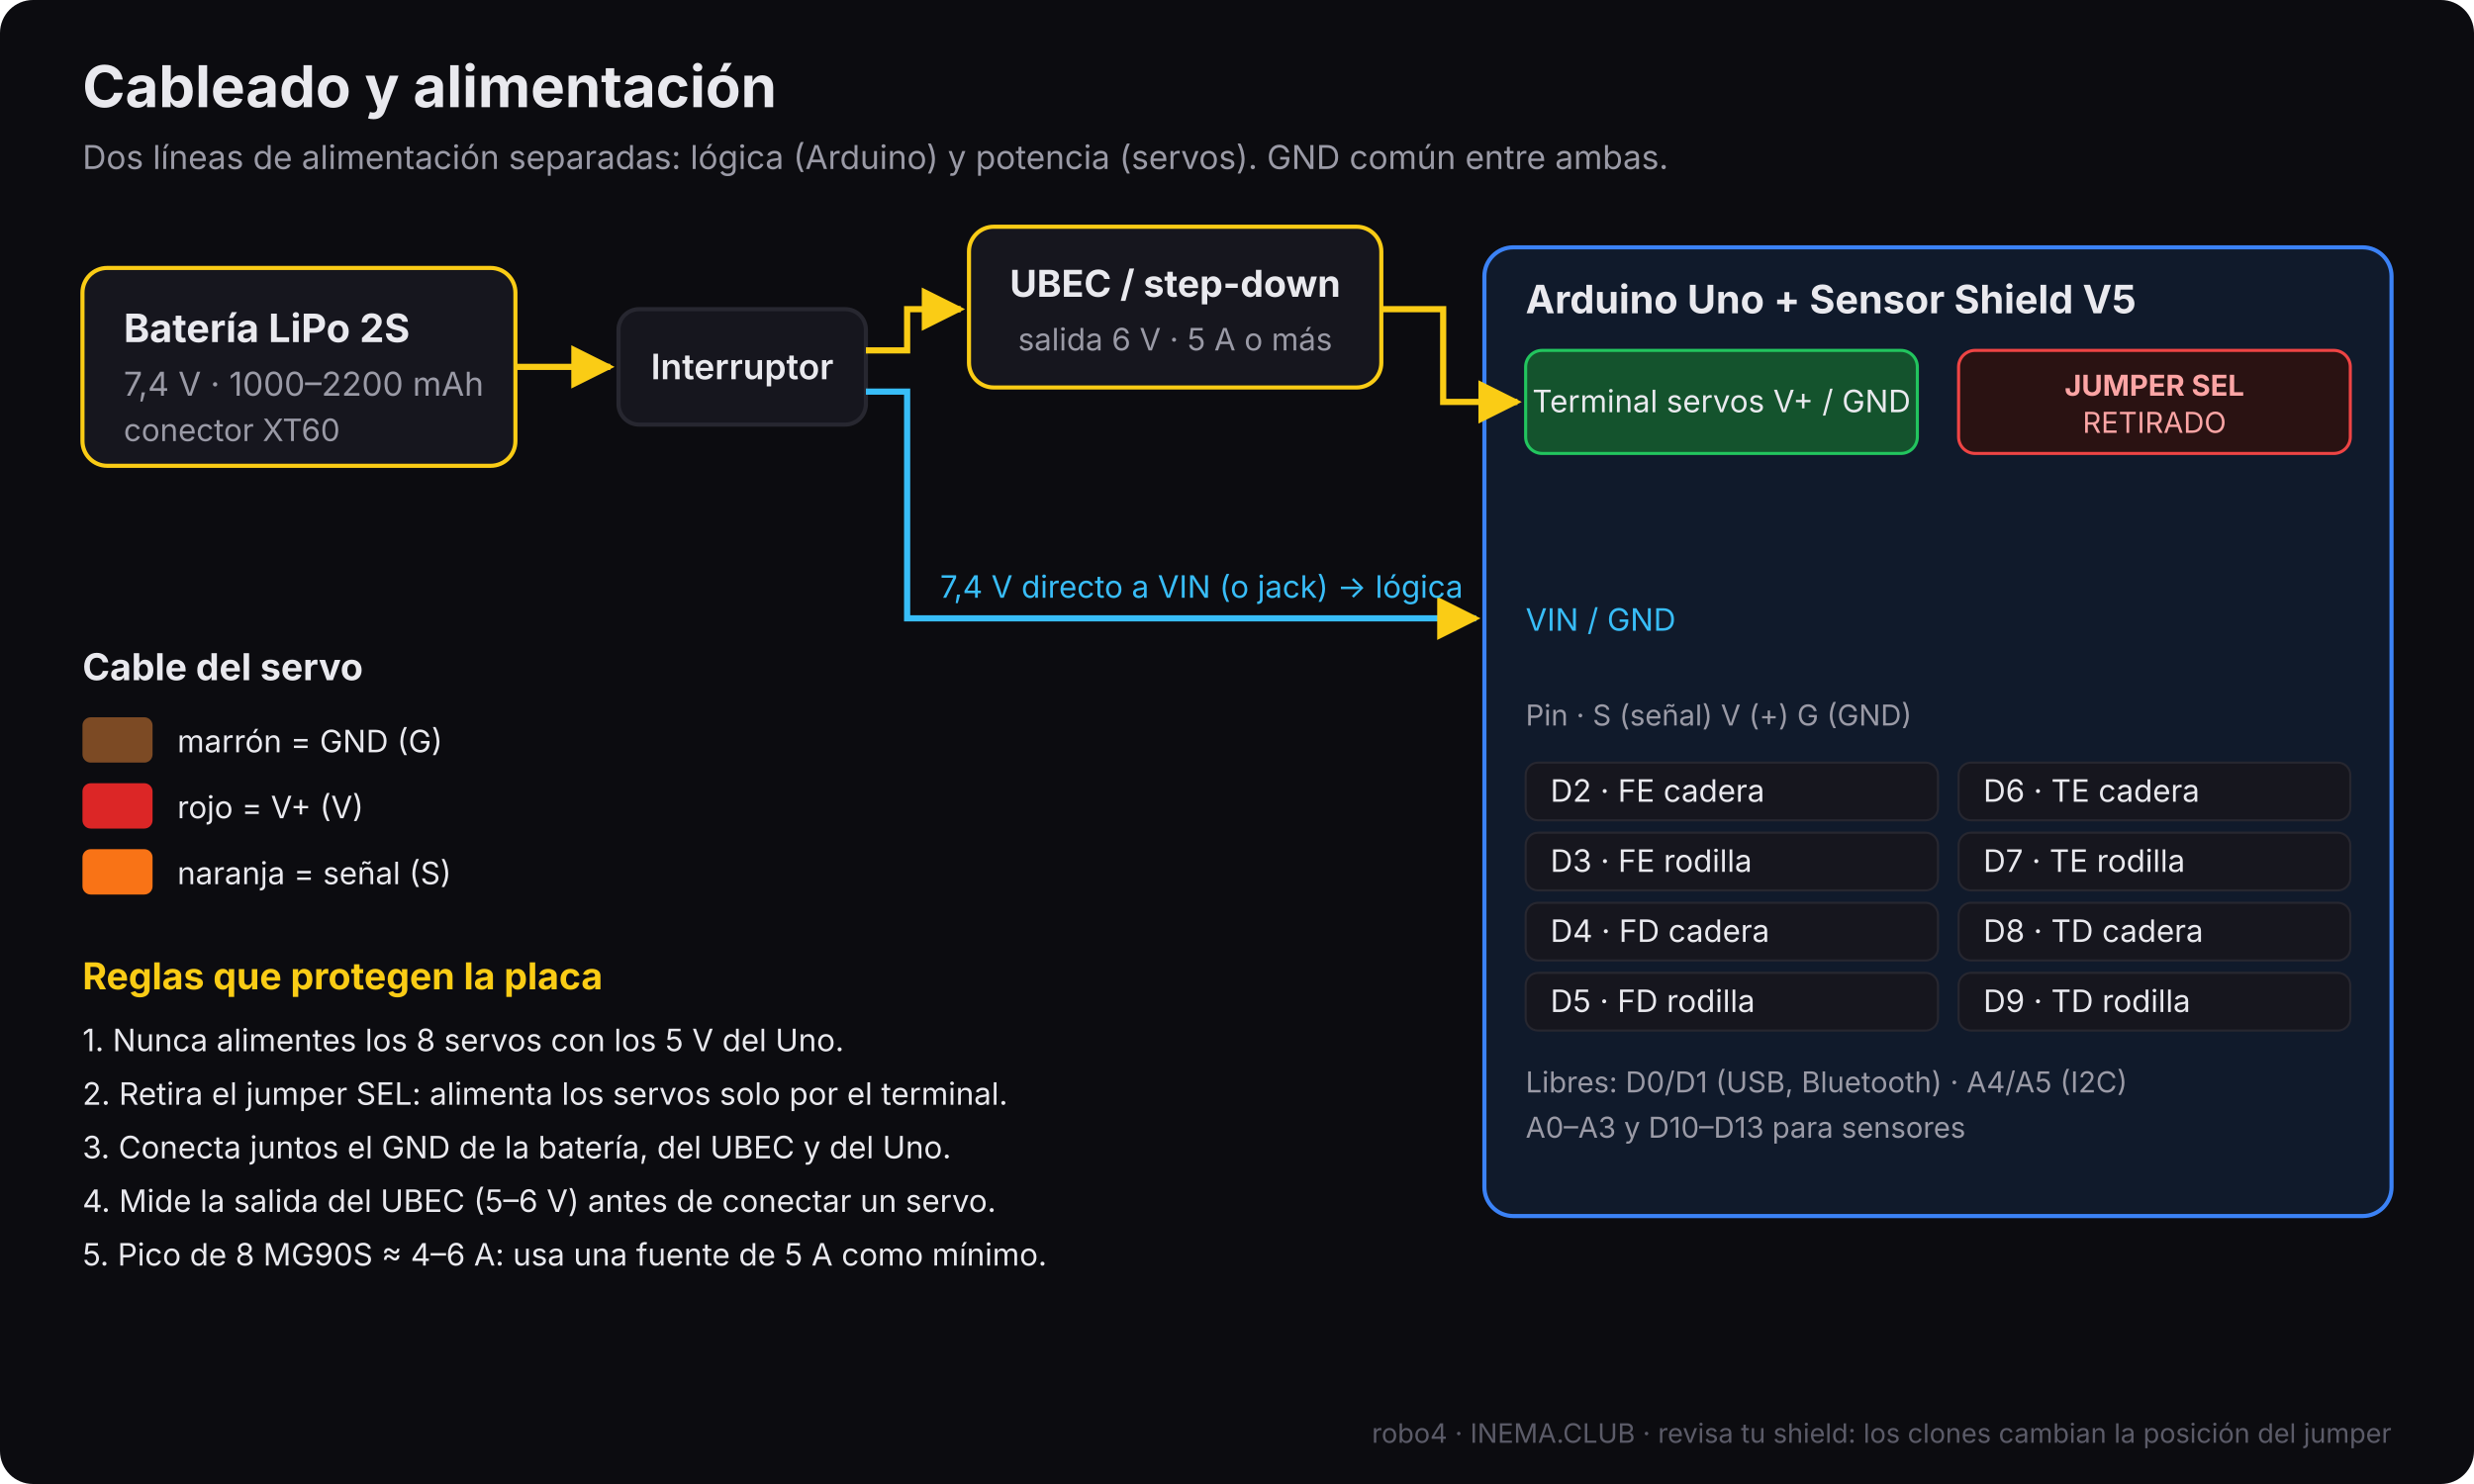
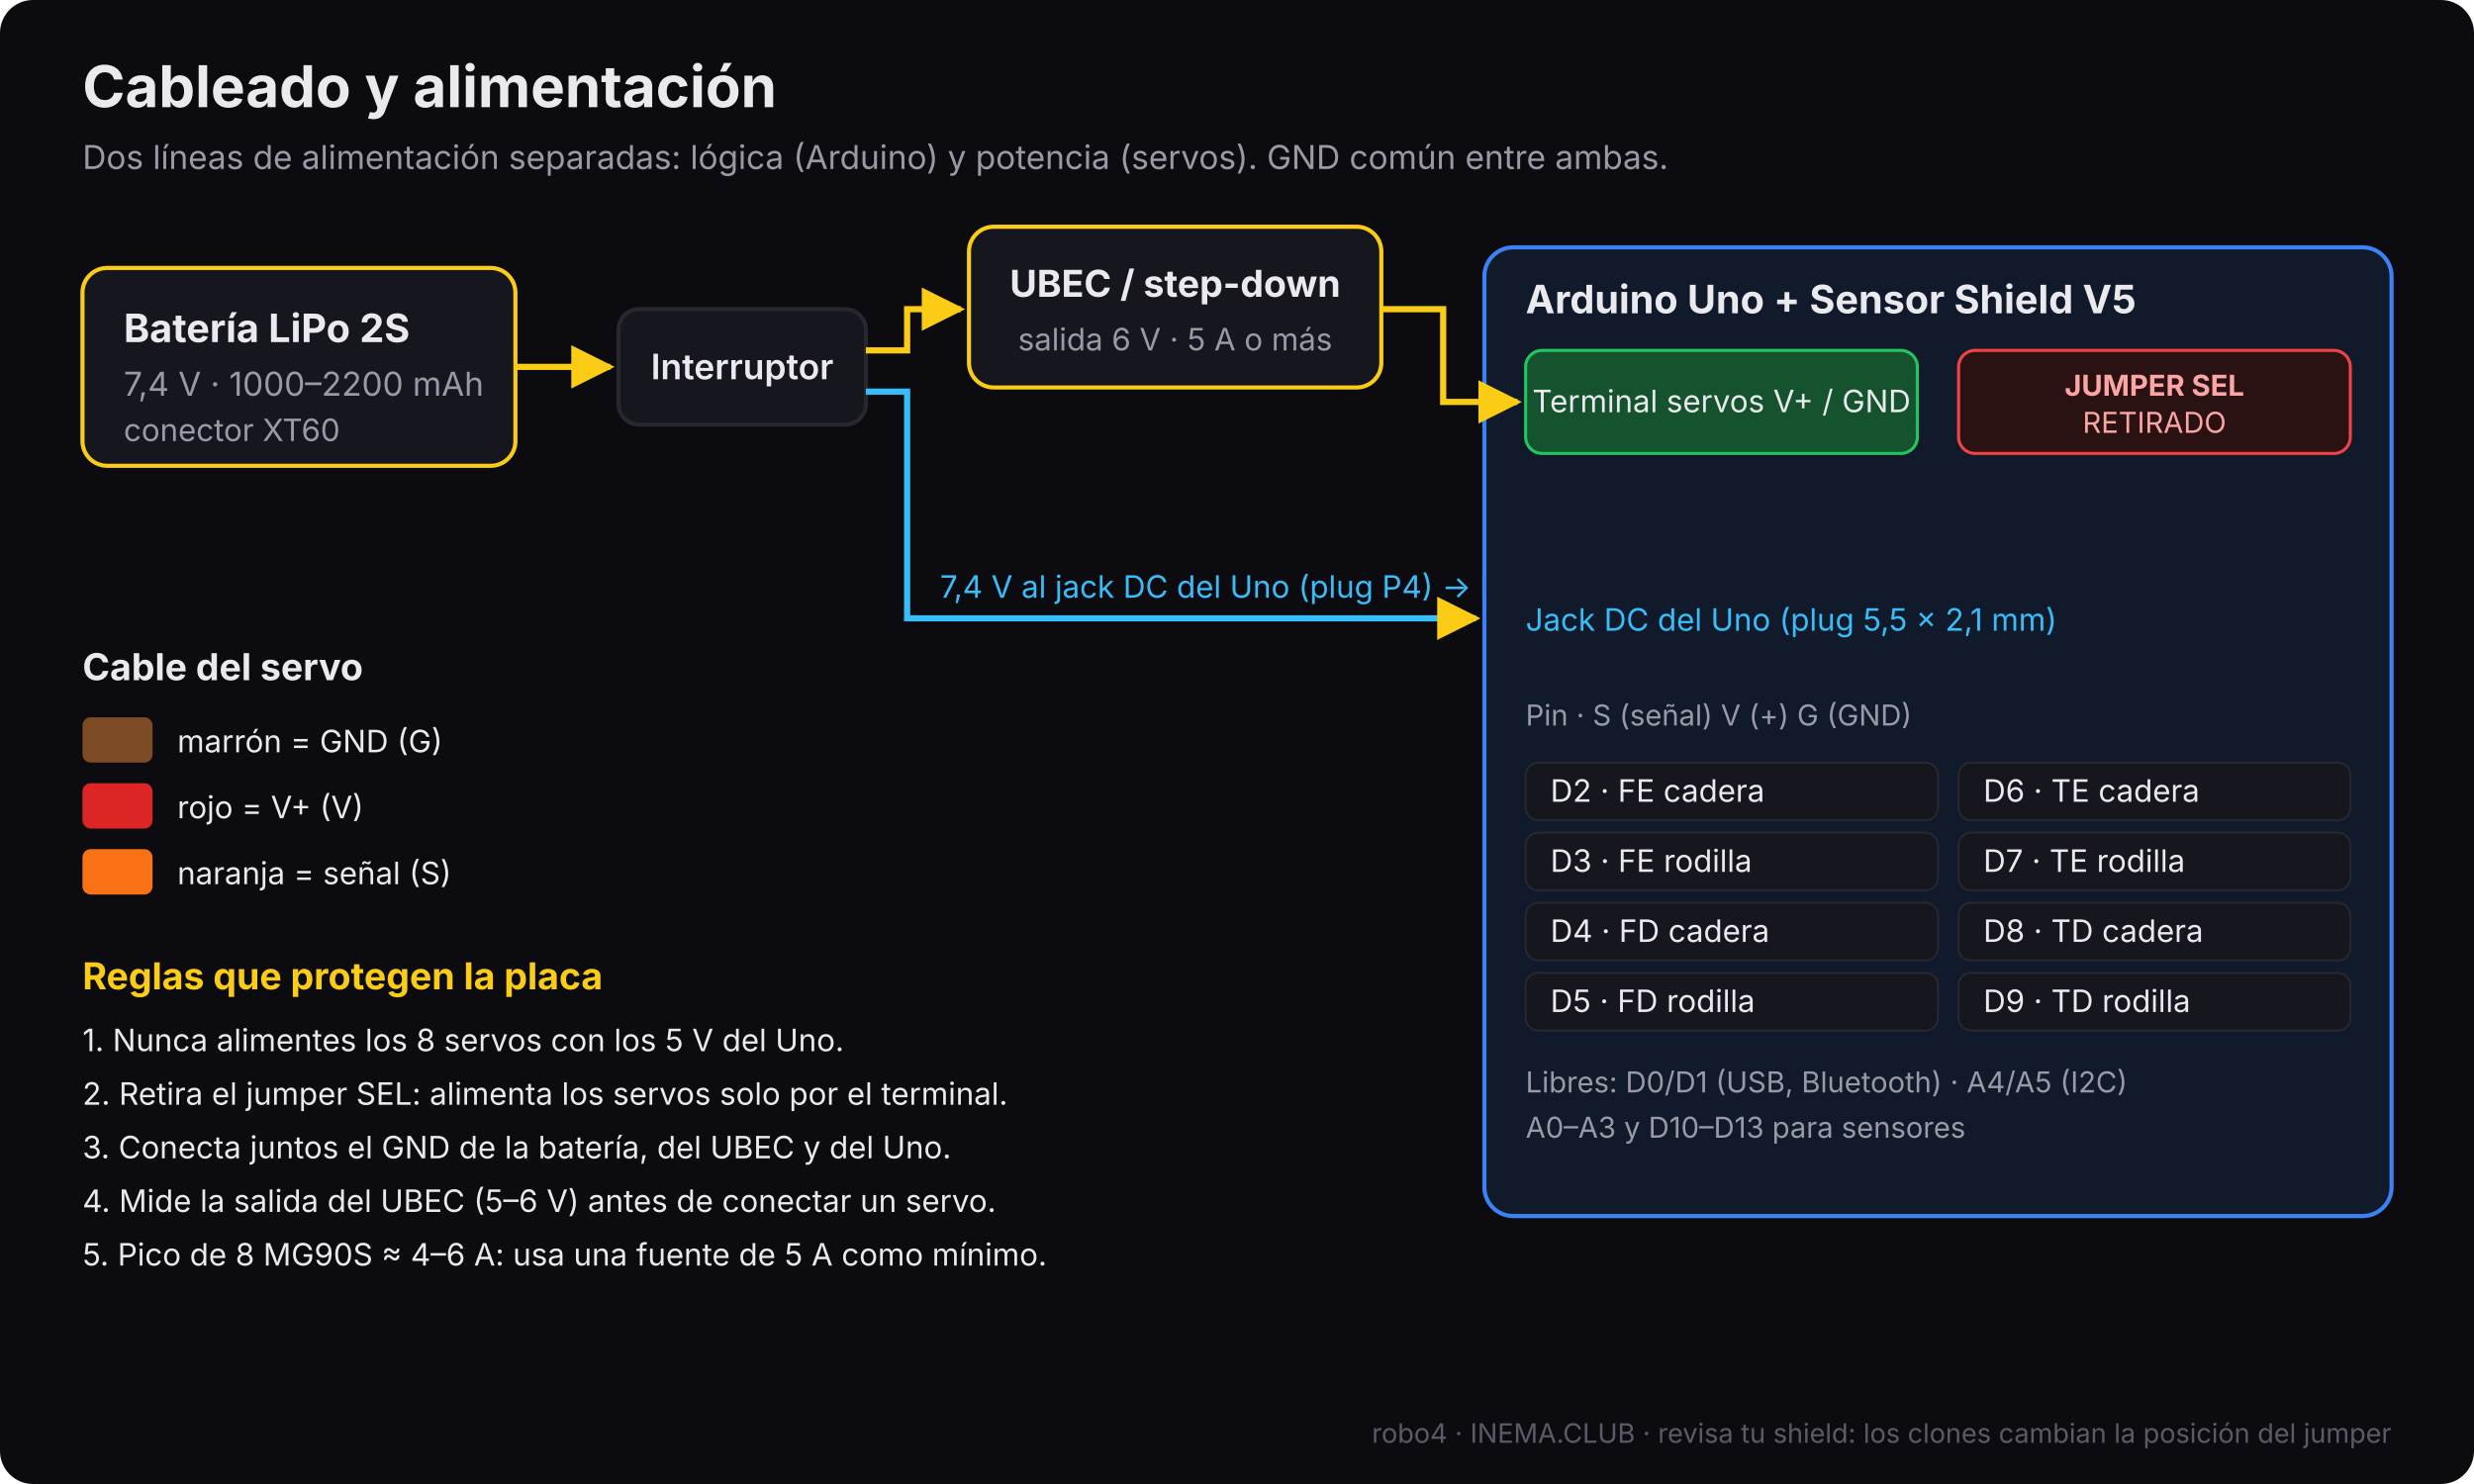
<svg xmlns="http://www.w3.org/2000/svg" viewBox="0 0 1200 720" font-family="Inter, Arial, sans-serif">
  <defs>
    <marker id="seta" viewBox="0 0 10 10" refX="9" refY="5" markerWidth="7" markerHeight="7" orient="auto">
      <path d="M0,0 L10,5 L0,10 z" fill="#FACC15" />
    </marker>
  </defs>
  <rect width="1200" height="720" rx="16" fill="#0c0c10" />
  <text x="40" y="52" fill="#e9e9ee" font-size="28" font-weight="700" font-family="Sora, Inter, sans-serif">Cableado y alimentación</text>
  <text x="40" y="82" fill="#9a9aa6" font-size="16">Dos líneas de alimentación separadas: lógica (Arduino) y potencia (servos). GND común entre ambas.</text>
  <rect x="40" y="130" width="210" height="96" rx="12" fill="#16161e" stroke="#FACC15" stroke-width="2" />
  <text x="60" y="166" fill="#e9e9ee" font-size="19" font-weight="700">Batería LiPo 2S</text>
  <text x="60" y="192" fill="#9a9aa6" font-size="16">7,4 V · 1000–2200 mAh</text>
  <text x="60" y="214" fill="#9a9aa6" font-size="15">conector XT60</text>
  <rect x="300" y="150" width="120" height="56" rx="10" fill="#16161e" stroke="#272730" stroke-width="2" />
  <text x="360" y="184" fill="#e9e9ee" font-size="17" font-weight="600" text-anchor="middle">Interruptor</text>
  <line x1="250" y1="178" x2="296" y2="178" stroke="#FACC15" stroke-width="3" marker-end="url(#seta)" />
  <rect x="470" y="110" width="200" height="78" rx="12" fill="#16161e" stroke="#FACC15" stroke-width="2" />
  <text x="570" y="144" fill="#e9e9ee" font-size="18" font-weight="700" text-anchor="middle">UBEC / step-down</text>
  <text x="570" y="170" fill="#9a9aa6" font-size="15" text-anchor="middle">salida 6 V · 5 A o más</text>
  <path d="M420,170 L440,170 L440,150 L466,150" fill="none" stroke="#FACC15" stroke-width="3" marker-end="url(#seta)" />
  <path d="M420,190 L440,190 L440,300 L716,300" fill="none" stroke="#38bdf8" stroke-width="3" marker-end="url(#seta)" />
-   <text x="456" y="290" fill="#38bdf8" font-size="15">7,4 V directo a VIN (o jack) → lógica</text>
+   <text x="456" y="290" fill="#38bdf8" font-size="15">7,4 V al jack DC del Uno (plug P4) → lógica</text>
  <rect x="720" y="120" width="440" height="470" rx="14" fill="#101a2b" stroke="#3b82f6" stroke-width="2" />
  <text x="740" y="152" fill="#e9e9ee" font-size="19" font-weight="700">Arduino Uno + Sensor Shield V5</text>
  <rect x="740" y="170" width="190" height="50" rx="8" fill="#14532d" stroke="#22c55e" stroke-width="1.5" />
  <text x="835" y="200" fill="#e9e9ee" font-size="15" text-anchor="middle">Terminal servos V+ / GND</text>
  <path d="M670,150 L700,150 L700,195 L736,195" fill="none" stroke="#FACC15" stroke-width="3" marker-end="url(#seta)" />
  <rect x="950" y="170" width="190" height="50" rx="8" fill="#2a1212" stroke="#ef4444" stroke-width="1.5" />
  <text x="1045" y="192" fill="#fca5a5" font-size="14" text-anchor="middle" font-weight="700">JUMPER SEL</text>
  <text x="1045" y="210" fill="#fca5a5" font-size="14" text-anchor="middle">RETIRADO</text>
-   <text x="740" y="306" fill="#38bdf8" font-size="15">VIN / GND</text>
+   <text x="740" y="306" fill="#38bdf8" font-size="15">Jack DC del Uno (plug 5,5 × 2,1 mm)</text>
  <text x="740" y="352" fill="#9a9aa6" font-size="14">Pin · S (señal) V (+) G (GND)</text>
  <g font-size="15" fill="#e9e9ee">
    <g transform="translate(740,370)">
      <rect width="200" height="28" rx="6" fill="#16161e" stroke="#272730" />
      <text x="12" y="19">D2 · FE cadera</text>
      <rect y="34" width="200" height="28" rx="6" fill="#16161e" stroke="#272730" />
      <text x="12" y="53">D3 · FE rodilla</text>
      <rect y="68" width="200" height="28" rx="6" fill="#16161e" stroke="#272730" />
      <text x="12" y="87">D4 · FD cadera</text>
      <rect y="102" width="200" height="28" rx="6" fill="#16161e" stroke="#272730" />
      <text x="12" y="121">D5 · FD rodilla</text>
    </g>
    <g transform="translate(950,370)">
      <rect width="190" height="28" rx="6" fill="#16161e" stroke="#272730" />
      <text x="12" y="19">D6 · TE cadera</text>
      <rect y="34" width="190" height="28" rx="6" fill="#16161e" stroke="#272730" />
      <text x="12" y="53">D7 · TE rodilla</text>
      <rect y="68" width="190" height="28" rx="6" fill="#16161e" stroke="#272730" />
      <text x="12" y="87">D8 · TD cadera</text>
      <rect y="102" width="190" height="28" rx="6" fill="#16161e" stroke="#272730" />
      <text x="12" y="121">D9 · TD rodilla</text>
    </g>
  </g>
  <text x="740" y="530" fill="#9a9aa6" font-size="14">Libres: D0/D1 (USB, Bluetooth) · A4/A5 (I2C)</text>
  <text x="740" y="552" fill="#9a9aa6" font-size="14">A0–A3 y D10–D13 para sensores</text>
  <g transform="translate(40,330)">
    <text x="0" y="0" fill="#e9e9ee" font-size="18" font-weight="700">Cable del servo</text>
    <rect x="0" y="18" width="34" height="22" rx="4" fill="#7c4a24" />
    <text x="46" y="35" fill="#e9e9ee" font-size="15">marrón = GND (G)</text>
    <rect x="0" y="50" width="34" height="22" rx="4" fill="#dc2626" />
    <text x="46" y="67" fill="#e9e9ee" font-size="15">rojo = V+ (V)</text>
    <rect x="0" y="82" width="34" height="22" rx="4" fill="#f97316" />
    <text x="46" y="99" fill="#e9e9ee" font-size="15">naranja = señal (S)</text>
  </g>
  <g transform="translate(40,480)">
    <text x="0" y="0" fill="#FACC15" font-size="18" font-weight="700">Reglas que protegen la placa</text>
    <text x="0" y="30" fill="#e9e9ee" font-size="15">1. Nunca alimentes los 8 servos con los 5 V del Uno.</text>
    <text x="0" y="56" fill="#e9e9ee" font-size="15">2. Retira el jumper SEL: alimenta los servos solo por el terminal.</text>
    <text x="0" y="82" fill="#e9e9ee" font-size="15">3. Conecta juntos el GND de la batería, del UBEC y del Uno.</text>
    <text x="0" y="108" fill="#e9e9ee" font-size="15">4. Mide la salida del UBEC (5–6 V) antes de conectar un servo.</text>
    <text x="0" y="134" fill="#e9e9ee" font-size="15">5. Pico de 8 MG90S ≈ 4–6 A: usa una fuente de 5 A como mínimo.</text>
  </g>
  <text x="1160" y="700" fill="#5b5b68" font-size="13" text-anchor="end">robo4 · INEMA.CLUB · revisa tu shield: los clones cambian la posición del jumper</text>
</svg>
